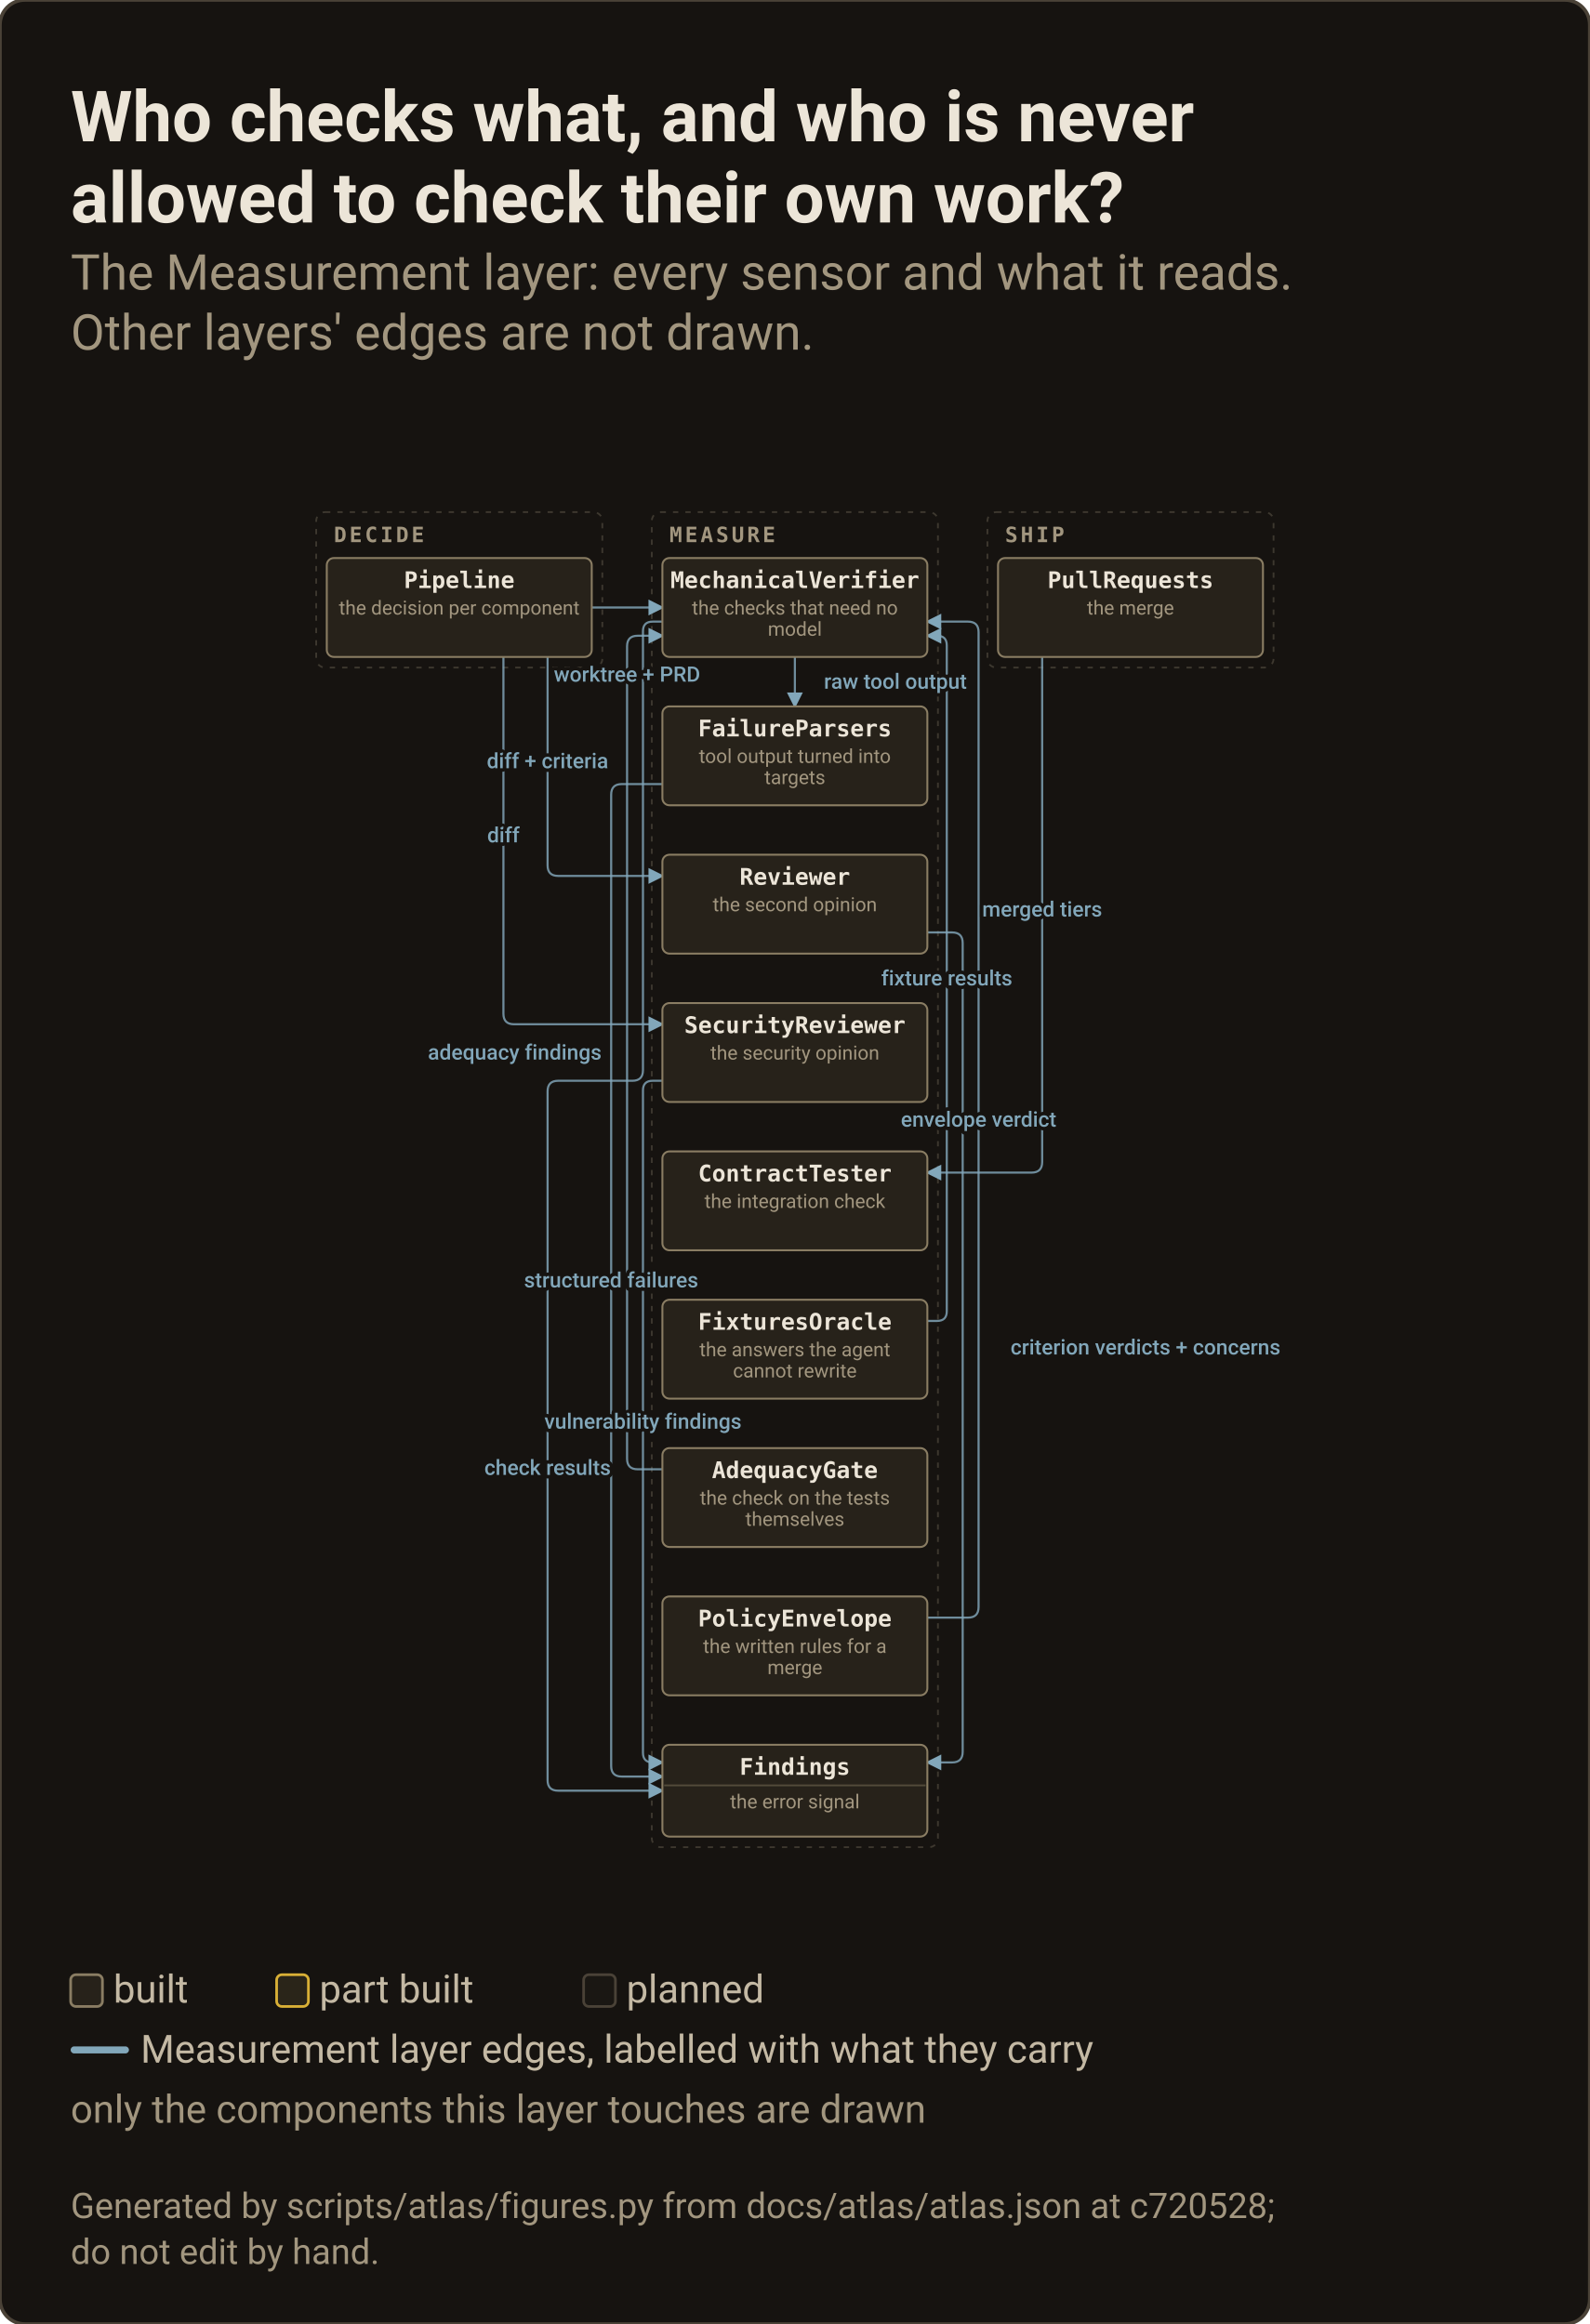
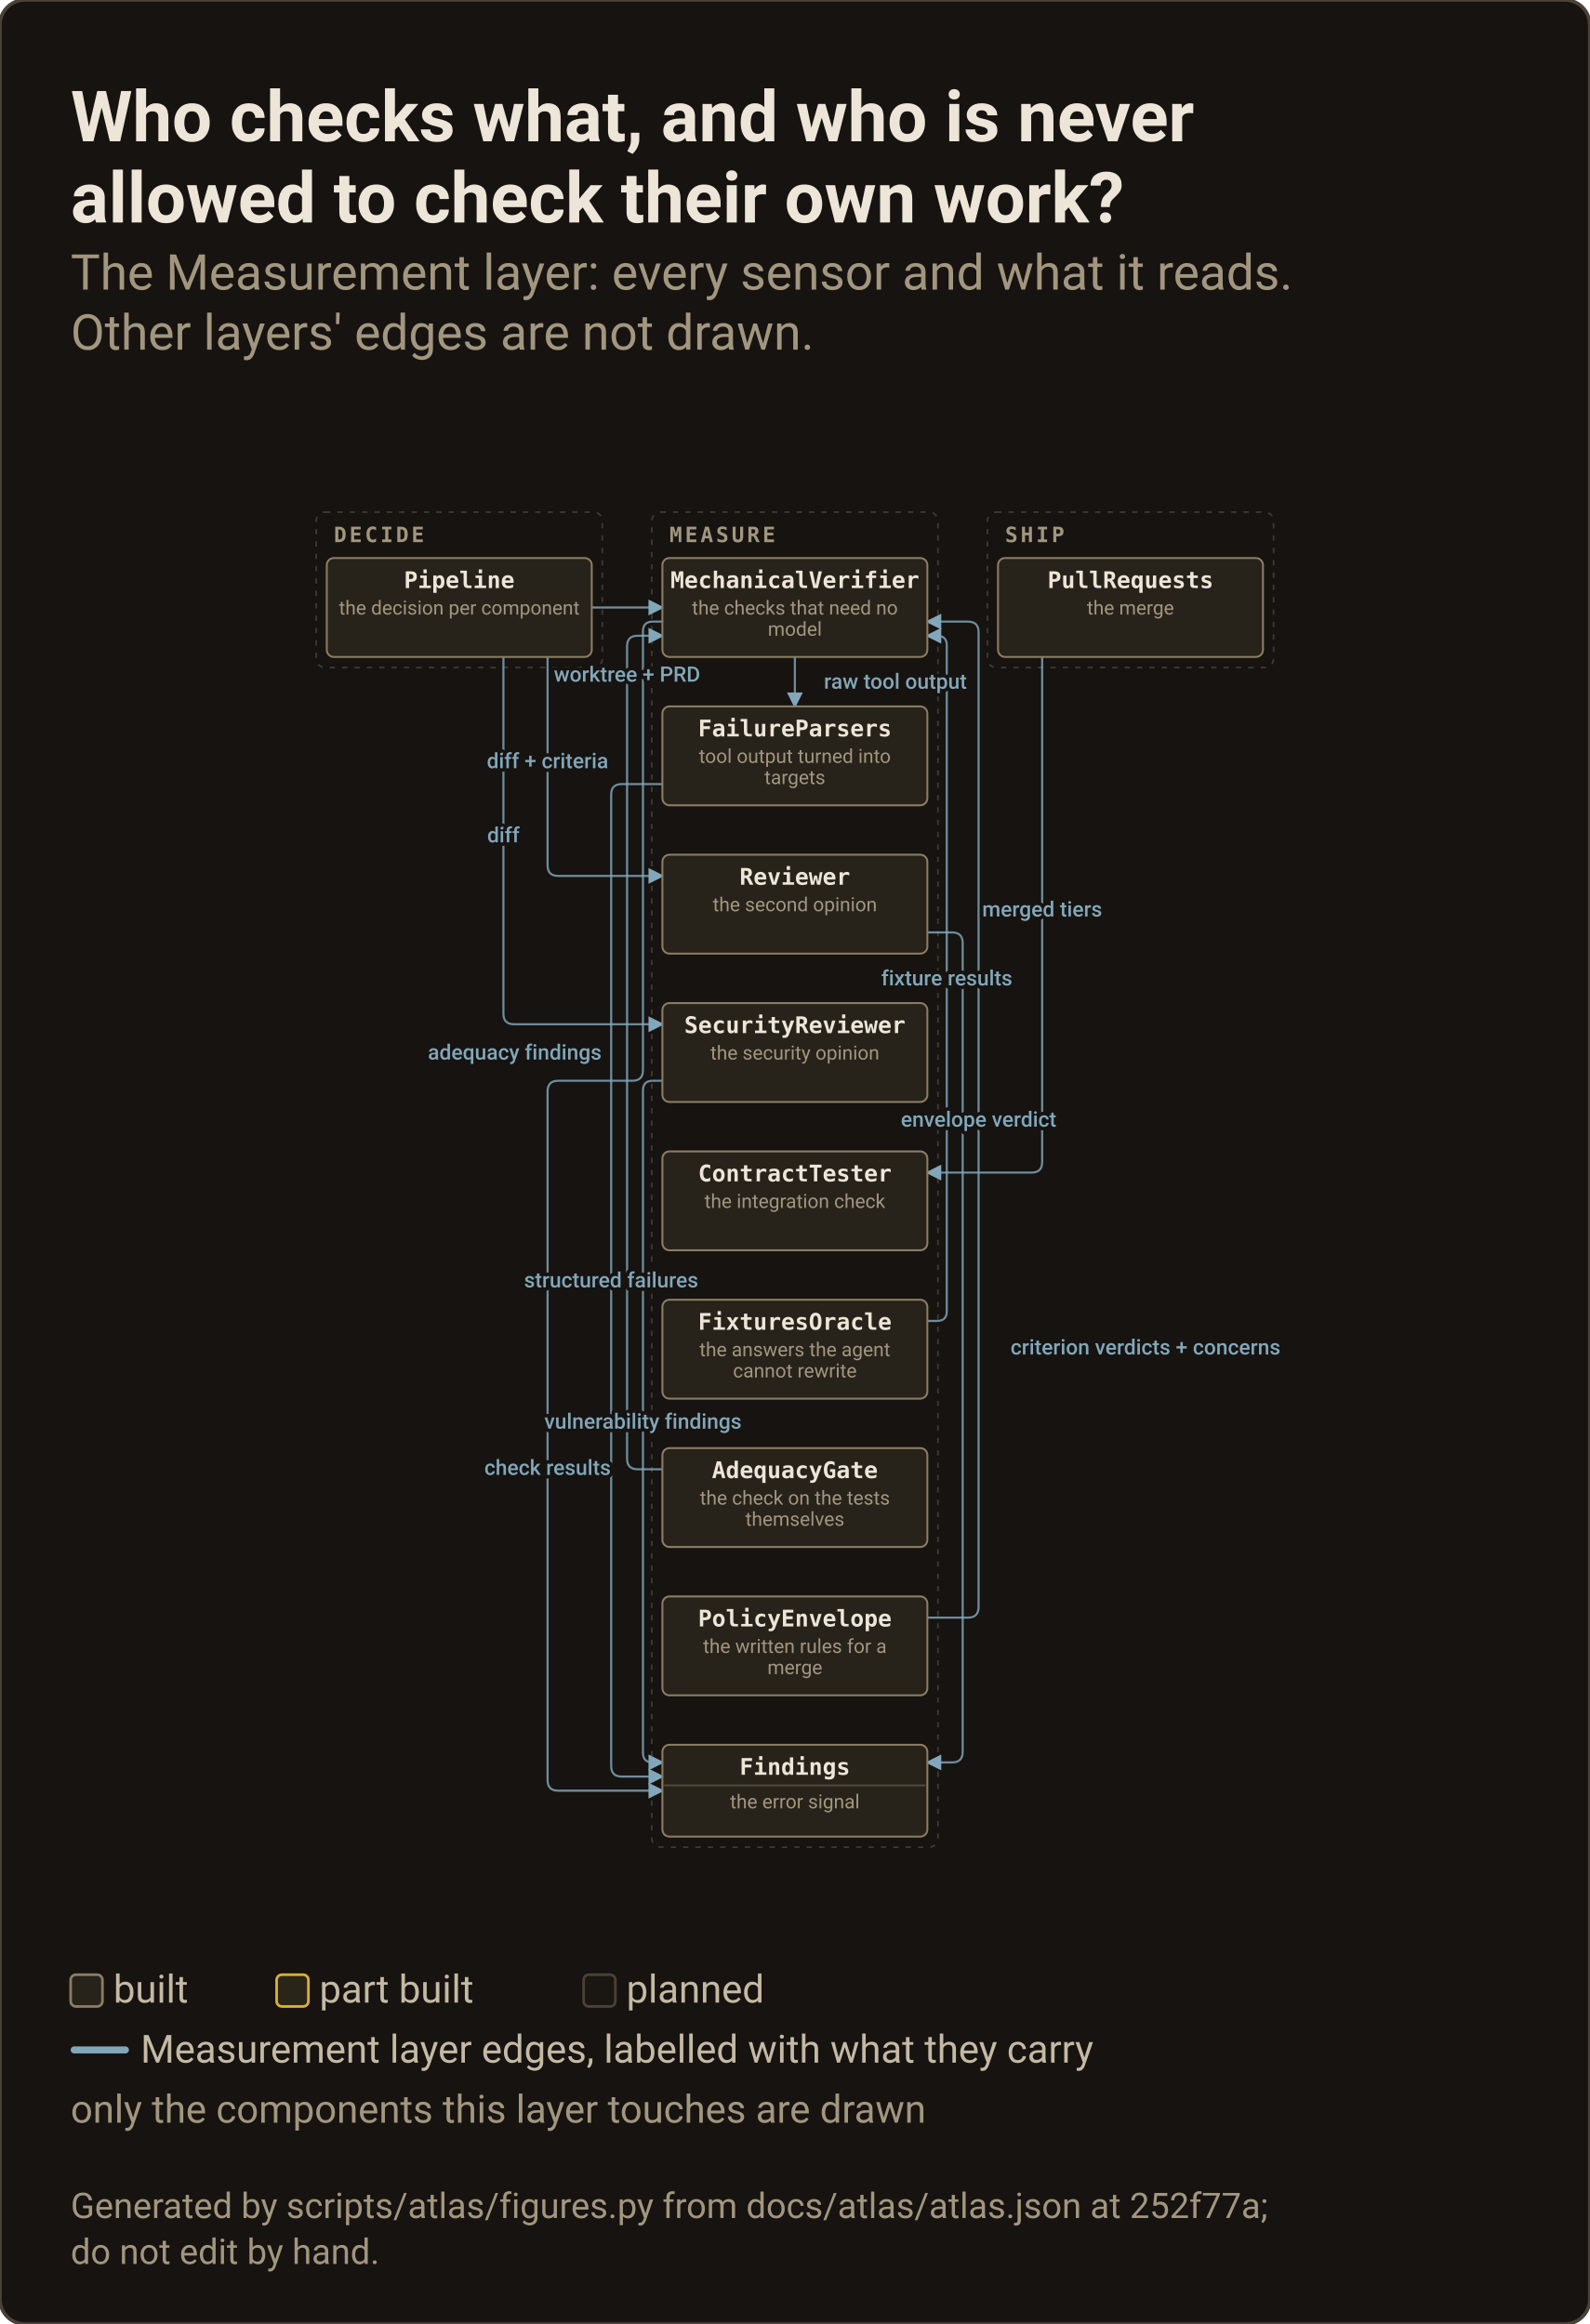
<svg xmlns="http://www.w3.org/2000/svg" width="900" height="1316" viewBox="0 0 900 1316" role="img" aria-label="Measurement layer of the kstrl system map">
  <rect x="0" y="0" width="900" height="1316" rx="14" fill="#161310" stroke="#4A4237" stroke-width="2" />
  <text x="40.0" y="80.0" class="c0">Who checks what, and who is never</text>
  <text x="40.0" y="126.0" class="c0">allowed to check their own work?</text>
  <text x="40.0" y="164.0" class="c1">The Measurement layer: every sensor and what it reads.</text>
  <text x="40.0" y="198.0" class="c1">Other layers' edges are not drawn.</text>
  <svg id="map" x="171.0" y="216.0" width="558" height="880" viewBox="0 0 558 880" overflow="visible">
    <defs>
      <marker id="map-m-work" viewBox="0 0 8 8" refX="7" refY="4" markerUnits="userSpaceOnUse" markerWidth="9" markerHeight="9" orient="auto-start-reverse">
        <path d="M0,0 L8,4 L0,8 z" fill="#D9CDB2" />
      </marker>
      <marker id="map-m-measure" viewBox="0 0 8 8" refX="7" refY="4" markerUnits="userSpaceOnUse" markerWidth="9" markerHeight="9" orient="auto-start-reverse">
        <path d="M0,0 L8,4 L0,8 z" fill="#82A7BA" />
      </marker>
      <marker id="map-m-feedback" viewBox="0 0 8 8" refX="7" refY="4" markerUnits="userSpaceOnUse" markerWidth="9" markerHeight="9" orient="auto-start-reverse">
        <path d="M0,0 L8,4 L0,8 z" fill="#E39A86" />
      </marker>
      <marker id="map-m-operator" viewBox="0 0 8 8" refX="7" refY="4" markerUnits="userSpaceOnUse" markerWidth="9" markerHeight="9" orient="auto-start-reverse">
        <path d="M0,0 L8,4 L0,8 z" fill="#DD9BBD" />
      </marker>
      <marker id="map-m-trust" viewBox="0 0 8 8" refX="7" refY="4" markerUnits="userSpaceOnUse" markerWidth="9" markerHeight="9" orient="auto-start-reverse">
        <path d="M0,0 L8,4 L0,8 z" fill="#B48EC9" />
      </marker>
      <marker id="map-m-learn" viewBox="0 0 8 8" refX="7" refY="4" markerUnits="userSpaceOnUse" markerWidth="9" markerHeight="9" orient="auto-start-reverse">
        <path d="M0,0 L8,4 L0,8 z" fill="#86C9A9" />
      </marker>
      <marker id="map-m-record" viewBox="0 0 8 8" refX="7" refY="4" markerUnits="userSpaceOnUse" markerWidth="9" markerHeight="9" orient="auto-start-reverse">
        <path d="M0,0 L8,4 L0,8 z" fill="#B7C27C" />
      </marker>
      <marker id="map-m-change" viewBox="0 0 8 8" refX="7" refY="4" markerUnits="userSpaceOnUse" markerWidth="9" markerHeight="9" orient="auto-start-reverse">
        <path d="M0,0 L8,4 L0,8 z" fill="#E26D5A" />
      </marker>
      <marker id="map-m-reach" viewBox="0 0 8 8" refX="7" refY="4" markerUnits="userSpaceOnUse" markerWidth="9" markerHeight="9" orient="auto-start-reverse">
        <path d="M0,0 L8,4 L0,8 z" fill="#E5A84F" />
      </marker>
    </defs>
    <style>#map .node.quiet{opacity:.42}#map .node.planned{opacity:.5}#map .node.planned.quiet{opacity:.3}#map .node.meas .node__box{stroke:#82A7BA;stroke-width:2.2}#map .node.acts .node__box{stroke:#E5A84F;stroke-width:2.4}#map .node__ring{display:none;fill:none;stroke:#82A7BA;stroke-width:1.6}#map .node.meas .node__ring{display:inline}#map .flow.planned{opacity:.35}#map .flowlbl.planned{opacity:.5}#map .flow.off,#map .flowlbl.off{display:none}#map .flow.hot{opacity:1;stroke-opacity:1;stroke-width:2.6}#map .flowlbl.hot{opacity:1}</style>
    <rect x="8.0" y="74.0" width="162.0" height="88.0" rx="5" fill="none" stroke="#A2967F" stroke-opacity=".28" stroke-width="1" stroke-dasharray="3 4" />
    <text x="18.0" y="91.0" class="t1">DECIDE</text>
    <rect x="198.0" y="74.0" width="162.0" height="756.0" rx="5" fill="none" stroke="#A2967F" stroke-opacity=".28" stroke-width="1" stroke-dasharray="3 4" />
    <text x="208.0" y="91.0" class="t1">MEASURE</text>
    <rect x="388.0" y="74.0" width="162.0" height="88.0" rx="5" fill="none" stroke="#A2967F" stroke-opacity=".28" stroke-width="1" stroke-dasharray="3 4" />
    <text x="398.0" y="91.0" class="t1">SHIP</text>
    <g data-layer="flow">
      <path id="map-f24" class="flow measure" data-edge="24" data-from="Pipeline" data-to="MechanicalVerifier" data-art="worktree + PRD" data-kind="measure" data-layer="measure" d="M 164.0 128.0 L 204.0 128.0" fill="none" stroke="#82A7BA" stroke-opacity="0.82" stroke-width="1.2" stroke-linecap="round" marker-end="url(#map-m-measure)" />
      <path id="map-f25" class="flow measure" data-edge="25" data-from="Pipeline" data-to="Reviewer" data-art="diff + criteria" data-kind="measure" data-layer="measure" d="M 139.0 156.0 L 139.0 274.0 Q 139.0 280.0 145.0 280.0 L 204.0 280.0" fill="none" stroke="#82A7BA" stroke-opacity="0.82" stroke-width="1.2" stroke-linecap="round" marker-end="url(#map-m-measure)" />
      <path id="map-f26" class="flow measure" data-edge="26" data-from="Pipeline" data-to="SecurityReviewer" data-art="diff" data-kind="measure" data-layer="measure" d="M 114.0 156.0 L 114.0 358.0 Q 114.0 364.0 120.0 364.0 L 204.0 364.0" fill="none" stroke="#82A7BA" stroke-opacity="0.82" stroke-width="1.2" stroke-linecap="round" marker-end="url(#map-m-measure)" />
      <path id="map-f27" class="flow measure" data-edge="27" data-from="PolicyEnvelope" data-to="MechanicalVerifier" data-art="envelope verdict" data-kind="measure" data-layer="measure" d="M 354.0 700.0 L 377.0 700.0 Q 383.0 700.0 383.0 694.0 L 383.0 142.0 Q 383.0 136.0 377.0 136.0 L 354.0 136.0" fill="none" stroke="#82A7BA" stroke-opacity="0.82" stroke-width="1.2" stroke-linecap="round" marker-end="url(#map-m-measure)" />
      <path id="map-f28" class="flow measure" data-edge="28" data-from="AdequacyGate" data-to="MechanicalVerifier" data-art="adequacy findings" data-kind="measure" data-layer="measure" d="M 204.0 616.0 L 190.0 616.0 Q 184.0 616.0 184.0 610.0 L 184.0 150.0 Q 184.0 144.0 190.0 144.0 L 204.0 144.0" fill="none" stroke="#82A7BA" stroke-opacity="0.82" stroke-width="1.2" stroke-linecap="round" marker-end="url(#map-m-measure)" />
      <path id="map-f29" class="flow measure" data-edge="29" data-from="FixturesOracle" data-to="MechanicalVerifier" data-art="fixture results" data-kind="measure" data-layer="measure" d="M 354.0 532.0 L 359.5 532.0 Q 365.0 532.0 365.0 526.5 L 365.0 149.5 Q 365.0 144.0 359.5 144.0 L 354.0 144.0" fill="none" stroke="#82A7BA" stroke-opacity="0.82" stroke-width="1.2" stroke-linecap="round" marker-end="url(#map-m-measure)" />
      <path id="map-f30" class="flow measure" data-edge="30" data-from="MechanicalVerifier" data-to="Findings" data-art="check results" data-kind="measure" data-layer="measure" d="M 204.0 136.0 L 198.5 136.0 Q 193.0 136.0 193.0 141.5 L 193.0 390.0 Q 193.0 396.0 187.0 396.0 L 145.0 396.0 Q 139.0 396.0 139.0 402.0 L 139.0 792.0 Q 139.0 798.0 145.0 798.0 L 204.0 798.0" fill="none" stroke="#82A7BA" stroke-opacity="0.82" stroke-width="1.2" stroke-linecap="round" marker-end="url(#map-m-measure)" />
      <path id="map-f31" class="flow measure" data-edge="31" data-from="MechanicalVerifier" data-to="FailureParsers" data-art="raw tool output" data-kind="measure" data-layer="measure" d="M 279.0 156.0 L 279.0 184.0" fill="none" stroke="#82A7BA" stroke-opacity="0.82" stroke-width="1.2" stroke-linecap="round" marker-end="url(#map-m-measure)" />
      <path id="map-f32" class="flow measure" data-edge="32" data-from="FailureParsers" data-to="Findings" data-art="structured failures" data-kind="measure" data-layer="measure" d="M 204.0 228.0 L 181.0 228.0 Q 175.0 228.0 175.0 234.0 L 175.0 784.0 Q 175.0 790.0 181.0 790.0 L 204.0 790.0" fill="none" stroke="#82A7BA" stroke-opacity="0.82" stroke-width="1.2" stroke-linecap="round" marker-end="url(#map-m-measure)" />
      <path id="map-f33" class="flow measure" data-edge="33" data-from="Reviewer" data-to="Findings" data-art="criterion verdicts + concerns" data-kind="measure" data-layer="measure" d="M 354.0 312.0 L 368.0 312.0 Q 374.0 312.0 374.0 318.0 L 374.0 776.0 Q 374.0 782.0 368.0 782.0 L 354.0 782.0" fill="none" stroke="#82A7BA" stroke-opacity="0.82" stroke-width="1.2" stroke-linecap="round" marker-end="url(#map-m-measure)" />
      <path id="map-f34" class="flow measure" data-edge="34" data-from="SecurityReviewer" data-to="Findings" data-art="vulnerability findings" data-kind="measure" data-layer="measure" d="M 204.0 396.0 L 198.5 396.0 Q 193.0 396.0 193.0 401.5 L 193.0 776.5 Q 193.0 782.0 198.5 782.0 L 204.0 782.0" fill="none" stroke="#82A7BA" stroke-opacity="0.82" stroke-width="1.2" stroke-linecap="round" marker-end="url(#map-m-measure)" />
      <path id="map-f41" class="flow measure" data-edge="41" data-from="PullRequests" data-to="ContractTester" data-art="merged tiers" data-kind="measure" data-layer="measure" d="M 419.0 156.0 L 419.0 442.0 Q 419.0 448.0 413.0 448.0 L 354.0 448.0" fill="none" stroke="#82A7BA" stroke-opacity="0.82" stroke-width="1.2" stroke-linecap="round" marker-end="url(#map-m-measure)" />
    </g>
    <g class="node built" data-id="MechanicalVerifier" data-kind="component" data-state="built" data-region="measure" role="button" tabindex="0" aria-label="MechanicalVerifier, the checks that need no model, built">
      <rect class="node__box" x="204.0" y="100.0" width="150.0" height="56.0" rx="4.0" fill="#27221A" stroke="#8A7D63" stroke-width="1.1" />
      <rect class="node__ring" x="207.0" y="103.0" width="144.0" height="50.0" rx="3.0" />
      <text x="279.0" y="117.0" class="t2">MechanicalVerifier</text>
      <g data-layer="job">
        <text x="279.0" y="132.0" class="t3">the checks that need no</text>
        <text x="279.0" y="144.0" class="t3">model</text>
      </g>
    </g>
    <g class="node built" data-id="FailureParsers" data-kind="component" data-state="built" data-region="measure" role="button" tabindex="0" aria-label="FailureParsers, tool output turned into targets, built">
      <rect class="node__box" x="204.0" y="184.0" width="150.0" height="56.0" rx="4.0" fill="#27221A" stroke="#8A7D63" stroke-width="1.1" />
      <rect class="node__ring" x="207.0" y="187.0" width="144.0" height="50.0" rx="3.0" />
      <text x="279.0" y="201.0" class="t2">FailureParsers</text>
      <g data-layer="job">
        <text x="279.0" y="216.0" class="t3">tool output turned into</text>
        <text x="279.0" y="228.0" class="t3">targets</text>
      </g>
    </g>
    <g class="node built" data-id="Reviewer" data-kind="component" data-state="built" data-region="measure" role="button" tabindex="0" aria-label="Reviewer, the second opinion, built">
      <rect class="node__box" x="204.0" y="268.0" width="150.0" height="56.0" rx="4.0" fill="#27221A" stroke="#8A7D63" stroke-width="1.1" />
      <rect class="node__ring" x="207.0" y="271.0" width="144.0" height="50.0" rx="3.0" />
      <text x="279.0" y="285.0" class="t2">Reviewer</text>
      <g data-layer="job">
        <text x="279.0" y="300.0" class="t3">the second opinion</text>
      </g>
    </g>
    <g class="node built" data-id="SecurityReviewer" data-kind="component" data-state="built" data-region="measure" role="button" tabindex="0" aria-label="SecurityReviewer, the security opinion, built">
      <rect class="node__box" x="204.0" y="352.0" width="150.0" height="56.0" rx="4.0" fill="#27221A" stroke="#8A7D63" stroke-width="1.1" />
      <rect class="node__ring" x="207.0" y="355.0" width="144.0" height="50.0" rx="3.0" />
      <text x="279.0" y="369.0" class="t2">SecurityReviewer</text>
      <g data-layer="job">
        <text x="279.0" y="384.0" class="t3">the security opinion</text>
      </g>
    </g>
    <g class="node built" data-id="ContractTester" data-kind="component" data-state="built" data-region="measure" role="button" tabindex="0" aria-label="ContractTester, the integration check, built">
      <rect class="node__box" x="204.0" y="436.0" width="150.0" height="56.0" rx="4.0" fill="#27221A" stroke="#8A7D63" stroke-width="1.1" />
      <rect class="node__ring" x="207.0" y="439.0" width="144.0" height="50.0" rx="3.0" />
      <text x="279.0" y="453.0" class="t2">ContractTester</text>
      <g data-layer="job">
        <text x="279.0" y="468.0" class="t3">the integration check</text>
      </g>
    </g>
    <g class="node built" data-id="FixturesOracle" data-kind="component" data-state="built" data-region="measure" role="button" tabindex="0" aria-label="FixturesOracle, the answers the agent cannot rewrite, built">
      <rect class="node__box" x="204.0" y="520.0" width="150.0" height="56.0" rx="4.0" fill="#27221A" stroke="#8A7D63" stroke-width="1.1" />
      <rect class="node__ring" x="207.0" y="523.0" width="144.0" height="50.0" rx="3.0" />
      <text x="279.0" y="537.0" class="t2">FixturesOracle</text>
      <g data-layer="job">
        <text x="279.0" y="552.0" class="t3">the answers the agent</text>
        <text x="279.0" y="564.0" class="t3">cannot rewrite</text>
      </g>
    </g>
    <g class="node built" data-id="AdequacyGate" data-kind="component" data-state="built" data-region="measure" role="button" tabindex="0" aria-label="AdequacyGate, the check on the tests themselves, built">
      <rect class="node__box" x="204.0" y="604.0" width="150.0" height="56.0" rx="4.0" fill="#27221A" stroke="#8A7D63" stroke-width="1.1" />
      <rect class="node__ring" x="207.0" y="607.0" width="144.0" height="50.0" rx="3.0" />
      <text x="279.0" y="621.0" class="t2">AdequacyGate</text>
      <g data-layer="job">
        <text x="279.0" y="636.0" class="t3">the check on the tests</text>
        <text x="279.0" y="648.0" class="t3">themselves</text>
      </g>
    </g>
    <g class="node built" data-id="PolicyEnvelope" data-kind="component" data-state="built" data-region="measure" role="button" tabindex="0" aria-label="PolicyEnvelope, the written rules for a merge, built">
      <rect class="node__box" x="204.0" y="688.0" width="150.0" height="56.0" rx="4.0" fill="#27221A" stroke="#8A7D63" stroke-width="1.1" />
      <rect class="node__ring" x="207.0" y="691.0" width="144.0" height="50.0" rx="3.0" />
      <text x="279.0" y="705.0" class="t2">PolicyEnvelope</text>
      <g data-layer="job">
        <text x="279.0" y="720.0" class="t3">the written rules for a</text>
        <text x="279.0" y="732.0" class="t3">merge</text>
      </g>
    </g>
    <g class="node built" data-id="Findings" data-kind="store" data-state="built" data-region="measure" role="button" tabindex="0" aria-label="Findings, the error signal, built">
      <rect class="node__box" x="204.0" y="772.0" width="150.0" height="52.0" rx="4.0" fill="#27221A" stroke="#8A7D63" stroke-width="1.1" />
      <rect class="node__ring" x="207.0" y="775.0" width="144.0" height="46.0" rx="3.0" />
      <text x="279.0" y="789.0" class="t2">Findings</text>
      <line x1="205.0" y1="795.0" x2="353.0" y2="795.0" stroke="#8A7D63" stroke-opacity=".45" stroke-width="1" />
      <g data-layer="job">
        <text x="279.0" y="808.0" class="t3">the error signal</text>
      </g>
    </g>
    <g class="node built" data-id="Pipeline" data-kind="component" data-state="built" data-region="decide" role="button" tabindex="0" aria-label="Pipeline, the decision per component, built">
      <rect class="node__box" x="14.0" y="100.0" width="150.0" height="56.0" rx="4.0" fill="#27221A" stroke="#8A7D63" stroke-width="1.1" />
      <rect class="node__ring" x="17.0" y="103.0" width="144.0" height="50.0" rx="3.0" />
      <text x="89.0" y="117.0" class="t2">Pipeline</text>
      <g data-layer="job">
        <text x="89.0" y="132.0" class="t3">the decision per component</text>
      </g>
    </g>
    <g class="node built" data-id="PullRequests" data-kind="component" data-state="built" data-region="ship" role="button" tabindex="0" aria-label="PullRequests, the merge, built">
      <rect class="node__box" x="394.0" y="100.0" width="150.0" height="56.0" rx="4.0" fill="#27221A" stroke="#8A7D63" stroke-width="1.1" />
      <rect class="node__ring" x="397.0" y="103.0" width="144.0" height="50.0" rx="3.0" />
      <text x="469.0" y="117.0" class="t2">PullRequests</text>
      <g data-layer="job">
        <text x="469.0" y="132.0" class="t3">the merge</text>
      </g>
    </g>
    <g data-layer="flow">
      <g class="flowlbl measure" data-edge="24" data-from="Pipeline" data-to="MechanicalVerifier" data-layer="measure">
        <text x="184.0" y="170.0" class="t0">worktree + PRD</text>
      </g>
      <g class="flowlbl measure" data-edge="25" data-from="Pipeline" data-to="Reviewer" data-layer="measure">
        <text x="139.0" y="219.0" class="t0">diff + criteria</text>
      </g>
      <g class="flowlbl measure" data-edge="26" data-from="Pipeline" data-to="SecurityReviewer" data-layer="measure">
        <text x="114.0" y="261.0" class="t0">diff</text>
      </g>
      <g class="flowlbl measure" data-edge="27" data-from="PolicyEnvelope" data-to="MechanicalVerifier" data-layer="measure">
        <text x="383.0" y="422.0" class="t0">envelope verdict</text>
      </g>
      <g class="flowlbl measure" data-edge="28" data-from="AdequacyGate" data-to="MechanicalVerifier" data-layer="measure">
        <text x="120.4" y="384.0" class="t0">adequacy findings</text>
      </g>
      <g class="flowlbl measure" data-edge="29" data-from="FixturesOracle" data-to="MechanicalVerifier" data-layer="measure">
        <text x="365.0" y="342.0" class="t0">fixture results</text>
      </g>
      <g class="flowlbl measure" data-edge="30" data-from="MechanicalVerifier" data-to="Findings" data-layer="measure">
        <text x="139.0" y="619.2" class="t0">check results</text>
      </g>
      <g class="flowlbl measure" data-edge="31" data-from="MechanicalVerifier" data-to="FailureParsers" data-layer="measure">
        <text x="335.9" y="174.0" class="t0">raw tool output</text>
      </g>
      <g class="flowlbl measure" data-edge="32" data-from="FailureParsers" data-to="Findings" data-layer="measure">
        <text x="175.0" y="513.0" class="t0">structured failures</text>
      </g>
      <g class="flowlbl measure" data-edge="33" data-from="Reviewer" data-to="Findings" data-layer="measure">
        <text x="477.5" y="551.0" class="t0">criterion verdicts + concerns</text>
      </g>
      <g class="flowlbl measure" data-edge="34" data-from="SecurityReviewer" data-to="Findings" data-layer="measure">
        <text x="193.0" y="593.0" class="t0">vulnerability findings</text>
      </g>
      <g class="flowlbl measure" data-edge="41" data-from="PullRequests" data-to="ContractTester" data-layer="measure">
        <text x="419.0" y="303.0" class="t0">merged tiers</text>
      </g>
    </g>
    <style>#map .t0{font-family:ui-sans-serif,system-ui,-apple-system,"SF Pro Text","Segoe UI",Roboto,"Helvetica Neue",Arial,sans-serif;font-size:12.0px;font-weight:500;fill:#82A7BA;text-anchor:middle;paint-order:stroke;stroke:#161310;stroke-width:4;stroke-linejoin:round}#map .t1{font-family:ui-monospace,"SF Mono",SFMono-Regular,"JetBrains Mono",Menlo,Consolas,monospace;font-size:12.0px;font-weight:600;fill:#A2967F;text-anchor:start;letter-spacing:.13em}#map .t2{font-family:ui-monospace,"SF Mono",SFMono-Regular,"JetBrains Mono",Menlo,Consolas,monospace;font-size:13.0px;font-weight:600;fill:#ECE5D8;text-anchor:middle}#map .t3{font-family:ui-sans-serif,system-ui,-apple-system,"SF Pro Text","Segoe UI",Roboto,"Helvetica Neue",Arial,sans-serif;font-size:11.0px;font-weight:400;fill:#A2967F;text-anchor:middle}</style>
  </svg>
  <rect x="40.0" y="1118.2" width="18" height="18" rx="3" fill="#27221A" stroke="#8A7D63" stroke-width="1.5" />
  <text x="64.2" y="1134.0" class="c2">built</text>
  <rect x="156.6" y="1118.2" width="18" height="18" rx="3" fill="#2A2519" stroke="#D9B036" stroke-width="1.5" />
  <text x="180.8" y="1134.0" class="c2">part built</text>
  <rect x="330.4" y="1118.2" width="18" height="18" rx="3" fill="#1A1713" stroke="#4A4237" stroke-width="1.5" />
  <text x="354.6" y="1134.0" class="c2">planned</text>
  <rect x="40.0" y="1158.8" width="33" height="4" rx="2" fill="#82A7BA" />
  <text x="79.6" y="1168.0" class="c2">Measurement layer edges, labelled with what they carry</text>
  <text x="40.0" y="1202.0" class="c3">only the components this layer touches are drawn</text>
-   <text x="40.0" y="1256.0" class="c4">Generated by scripts/atlas/figures.py from docs/atlas/atlas.json at c720528;</text>
+   <text x="40.0" y="1256.0" class="c4">Generated by scripts/atlas/figures.py from docs/atlas/atlas.json at 252f77a;</text>
  <text x="40.0" y="1282.0" class="c4">do not edit by hand.</text>
  <style>.c0{font-family:ui-sans-serif,system-ui,-apple-system,"SF Pro Text","Segoe UI",Roboto,"Helvetica Neue",Arial,sans-serif;font-size:40.0px;font-weight:600;fill:#ECE5D8;text-anchor:start}.c1{font-family:ui-sans-serif,system-ui,-apple-system,"SF Pro Text","Segoe UI",Roboto,"Helvetica Neue",Arial,sans-serif;font-size:28.0px;font-weight:400;fill:#A2967F;text-anchor:start}.c2{font-family:ui-sans-serif,system-ui,-apple-system,"SF Pro Text","Segoe UI",Roboto,"Helvetica Neue",Arial,sans-serif;font-size:22.0px;font-weight:400;fill:#C4B9A4;text-anchor:start}.c3{font-family:ui-sans-serif,system-ui,-apple-system,"SF Pro Text","Segoe UI",Roboto,"Helvetica Neue",Arial,sans-serif;font-size:22.0px;font-weight:400;fill:#A2967F;text-anchor:start}.c4{font-family:ui-sans-serif,system-ui,-apple-system,"SF Pro Text","Segoe UI",Roboto,"Helvetica Neue",Arial,sans-serif;font-size:20.0px;font-weight:400;fill:#A2967F;text-anchor:start}</style>
</svg>
